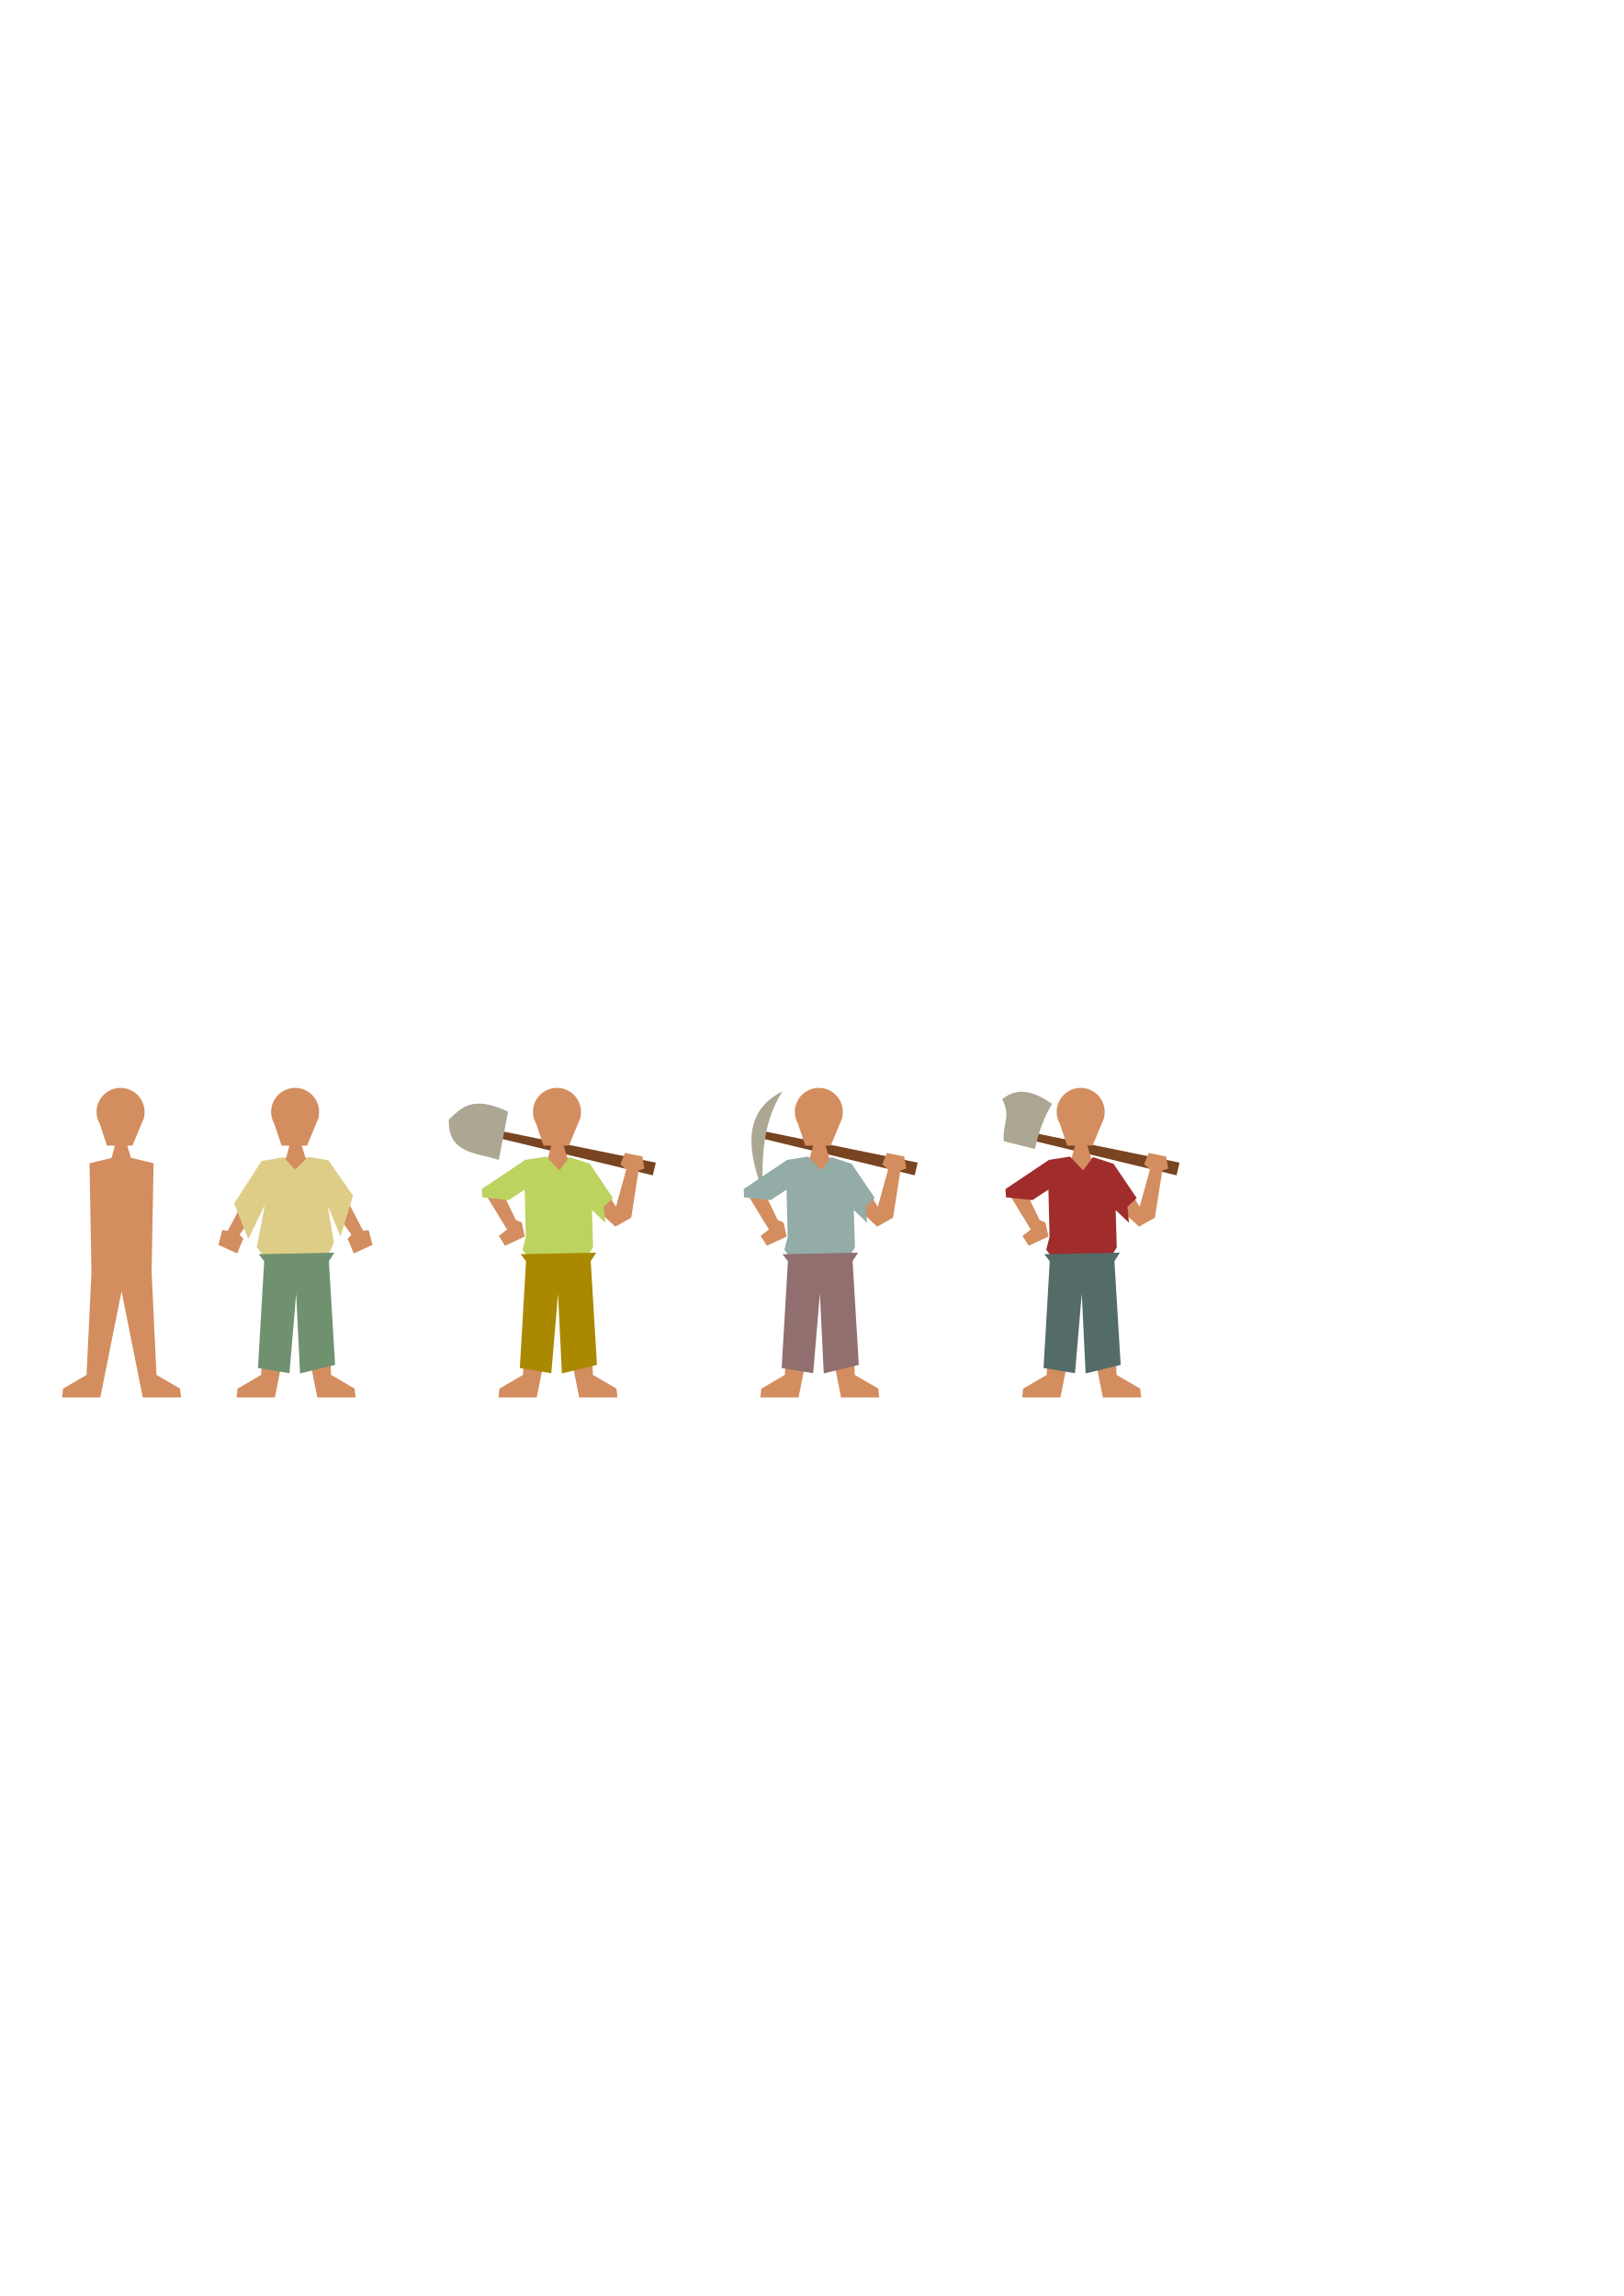
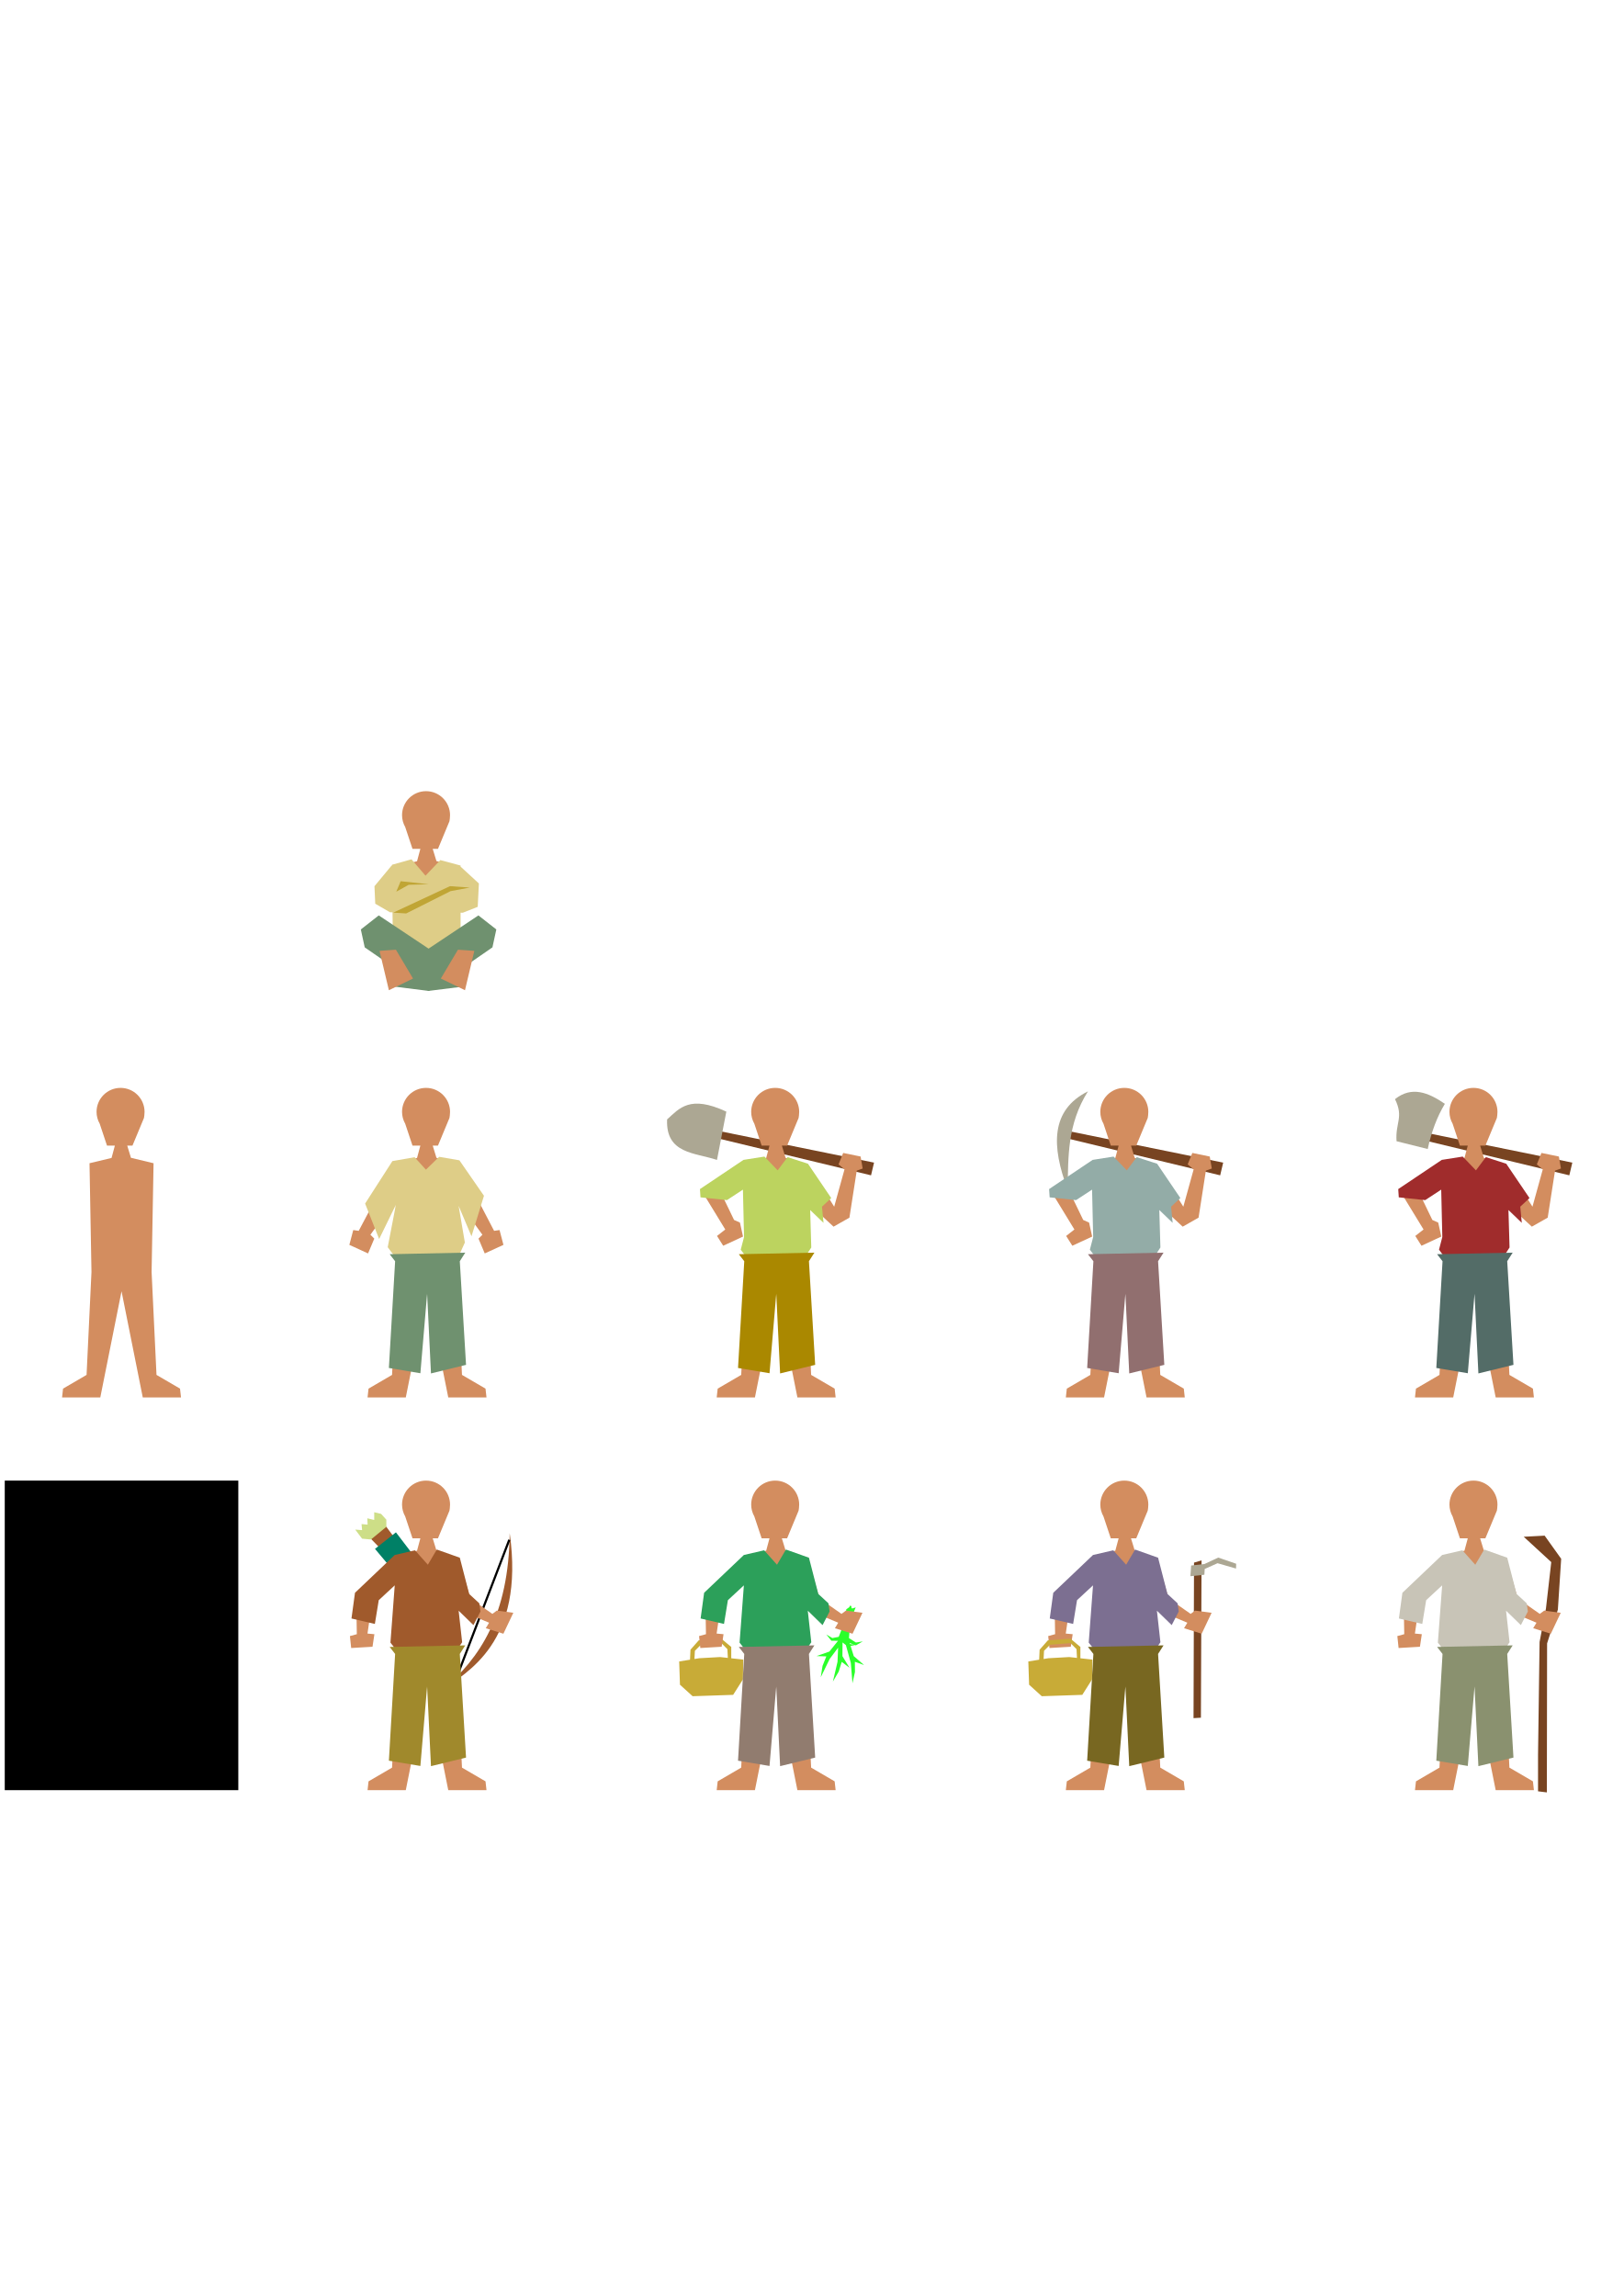
<svg xmlns="http://www.w3.org/2000/svg" width="210mm" height="297mm" viewBox="0 0 744.094 1052.362" id="svg2" version="1.1">
  <defs id="defs4" />
  <g id="layer1">
-     <g id="g3470">
-       <path id="path3336" d="m 135.244,498.629 c -6.075,-7e-5 -10.998,4.923 -10.998,10.998 0.005,1.902 0.503,3.772 1.445,5.424 l 3.342,10.025 3.605,0 -1.518,5.662 -10.382,2.559 -16.353,30.852 -2.5,-0.357 -1.785,6.785 8.57,3.93 2.857,-6.787 -1.785,-1.785 11.578,-15.988 0.596,33.072 -2.246,47.164 -10.779,6.287 -0.449,4.043 17.518,0 9.734,-48.666 9.732,48.666 17.518,0 -0.449,-4.043 -10.779,-6.287 -2.246,-47.164 0.582,-32.303 11.02,15.219 -1.787,1.785 2.857,6.787 8.572,-3.93 -1.787,-6.785 -2.5,0.357 -16.062,-30.846 -10.356,-2.625 -1.709,-5.602 2.41,0 5.262,-12.664 c 0.096,-0.535 0.27,-1.657 0.271,-2.785 7e-5,-6.075 -4.925,-10.998 -11,-10.998 z" style="fill:#d38d5f;fill-rule:evenodd;stroke:none;stroke-width:0.445px;stroke-linecap:butt;stroke-linejoin:miter;stroke-opacity:1" />
-       <path id="path3362" d="m 130,530.398 5.179,5.714 6.071,-5.893 9.286,1.607 11.25,16.25 -5.714,18.571 -5.893,-13.929 2.857,16.786 -3.393,7.5 -27.679,0.357 -4.286,-5.714 3.75,-19.464 -7.679,15.714 -6.429,-16.25 12.5,-19.464 z" style="fill:#decd87;fill-rule:evenodd;stroke:none;stroke-width:1px;stroke-linecap:butt;stroke-linejoin:miter;stroke-opacity:1" />
-       <path id="path3352" d="m 118.571,574.862 34.643,-0.714 -2.5,3.929 2.857,47.5 -16.071,3.929 -1.764,-36.555 -3.088,36.468 -14.434,-2.413 2.857,-48.929 z" style="fill:#6f916f;fill-rule:evenodd;stroke:none;stroke-width:1px;stroke-linecap:butt;stroke-linejoin:miter;stroke-opacity:1" />
+     <rect style="opacity:1;fill:#000000;fill-opacity:1;stroke:none" id="rect4279" width="107.03" height="141.883" x="2.179" y="678.629" />
+     <g id="g4456">
+       <rect y="498.629" x="142.179" height="141.883" width="107.03" id="rect4433" style="opacity:1;fill:none;fill-opacity:1;stroke:none" />
+       <g transform="translate(40,0)" id="g4388">
+         <path style="fill:#d38d5f;fill-rule:evenodd;stroke:none;stroke-width:0.445px;stroke-linecap:butt;stroke-linejoin:miter;stroke-opacity:1" d="m 155.244,498.629 c -6.075,-7e-5 -10.998,4.923 -10.998,10.998 0.005,1.902 0.503,3.772 1.445,5.424 l 3.342,10.025 3.605,0 -1.518,5.662 -10.382,2.559 -16.353,30.852 -2.5,-0.357 -1.785,6.785 8.57,3.93 2.857,-6.787 -1.785,-1.785 11.578,-15.988 0.596,33.072 -2.246,47.164 -10.779,6.287 -0.449,4.043 17.518,0 9.734,-48.666 9.732,48.666 17.518,0 -0.449,-4.043 -10.779,-6.287 -2.246,-47.164 0.582,-32.303 11.02,15.219 -1.787,1.785 2.857,6.787 8.572,-3.93 -1.787,-6.785 -2.5,0.357 -16.062,-30.846 -10.356,-2.625 -1.709,-5.602 2.41,0 5.262,-12.664 c 0.096,-0.535 0.27,-1.657 0.271,-2.785 7e-5,-6.075 -4.925,-10.998 -11,-10.998 z" id="path3336" />
+         <path style="fill:#decd87;fill-rule:evenodd;stroke:none;stroke-width:1px;stroke-linecap:butt;stroke-linejoin:miter;stroke-opacity:1" d="m 150,530.398 5.179,5.714 6.071,-5.893 9.286,1.607 11.25,16.25 -5.714,18.571 -5.893,-13.929 2.857,16.786 -3.393,7.5 -27.679,0.357 -4.286,-5.714 3.75,-19.464 -7.679,15.714 -6.429,-16.25 12.5,-19.464 z" id="path3362" />
+         <path style="fill:#6f916f;fill-rule:evenodd;stroke:none;stroke-width:1px;stroke-linecap:butt;stroke-linejoin:miter;stroke-opacity:1" d="m 138.571,574.862 34.643,-0.714 -2.5,3.929 2.857,47.5 -16.071,3.929 -1.764,-36.555 -3.088,36.468 -14.434,-2.413 2.857,-48.929 z" id="path3352" />
+       </g>
    </g>
-     <path id="path3354" d="m 55.245,498.629 c -6.075,-7e-5 -10.999,4.924 -10.999,10.999 0.005,1.902 0.503,3.771 1.445,5.423 l 3.342,10.025 3.606,0 -1.517,5.663 -10.101,2.422 0.898,49.858 -2.246,47.162 -10.779,6.289 -0.45,4.043 17.518,0 9.734,-48.665 9.733,48.665 17.518,0 -0.45,-4.043 -10.779,-6.289 -2.246,-47.162 0.898,-49.858 -10.358,-2.484 -1.709,-5.602 2.41,0 5.261,-12.662 c 0.096,-0.535 0.271,-1.657 0.272,-2.785 7e-5,-6.075 -4.924,-10.999 -10.999,-10.999 z" style="fill:#d38d5f;fill-rule:evenodd;stroke:none;stroke-width:0.445px;stroke-linecap:butt;stroke-linejoin:miter;stroke-opacity:1" />
-     <g id="g3456">
-       <path style="fill:#784421;fill-rule:evenodd;stroke:none;stroke-width:1px;stroke-linecap:butt;stroke-linejoin:miter;stroke-opacity:1" d="m 420.547,532.879 -1.375,5.827 -71.04,-17.139 0.84,-3.282 z" id="path3427" />
-       <path id="path3445" d="m 358.571,500.219 c -17.128,8.524 -16.82,25.094 -9.286,45 0.238,-15 -0.179,-30 9.286,-45 z" style="fill:#aca793;fill-rule:evenodd;stroke:none;stroke-width:1px;stroke-linecap:butt;stroke-linejoin:miter;stroke-opacity:1;fill-opacity:1" />
-       <path style="fill:#d38d5f;fill-rule:evenodd;stroke:none;stroke-width:0.445px;stroke-linecap:butt;stroke-linejoin:miter;stroke-opacity:1" d="m 375.244,498.629 c -6.075,-7e-5 -10.998,4.923 -10.998,10.998 0.005,1.902 0.503,3.772 1.445,5.424 l 3.342,10.025 3.605,0 -1.518,5.662 -10.1,2.549 -19.064,13.18 10.414,17.064 -3.785,2.961 2.836,4.488 9.08,-4.203 -1.408,-6.414 -2.691,-1.199 -4.781,-9.908 9.582,-5.875 0.715,39.637 -2.246,47.164 -10.779,6.287 -0.449,4.043 17.518,0 9.734,-48.666 9.732,48.666 17.518,0 -0.449,-4.043 -10.779,-6.287 -2.246,-47.164 0.574,-31.818 11.949,11.035 7.271,-4.123 3.357,-21.547 2.709,-0.975 -0.941,-5.498 -7.984,-1.646 -2.119,5.234 2.719,2.318 -4.725,17.094 -11.927,-19.127 -10.345,-3.287 -1.709,-5.602 2.41,0 5.262,-12.664 c 0.096,-0.535 0.27,-1.657 0.271,-2.785 7e-5,-6.075 -4.925,-10.998 -11,-10.998 z" id="path3429" />
-       <path style="fill:#93aca7;fill-opacity:1;fill-rule:evenodd;stroke:none;stroke-width:1px;stroke-linecap:butt;stroke-linejoin:miter;stroke-opacity:1" d="m 370.315,530.113 6.061,6.313 4.546,-6.061 9.344,3.03 10.655,15.724 -4.232,3.954 0.696,7.41 -6.109,-5.875 0.505,17.173 -2.778,4.293 -26.517,0.758 -3.03,-4.041 1.515,-5.808 -0.505,-21.718 -7.324,4.798 -12.122,-1.263 -0.253,-3.788 19.951,-13.385 z" id="path3431" />
-       <path id="path3433" d="m 358.571,574.862 34.643,-0.714 -2.5,3.929 2.857,47.5 -16.071,3.929 -1.764,-36.555 -3.088,36.468 -14.434,-2.413 2.857,-48.929 z" style="fill:#916f6f;fill-rule:evenodd;stroke:none;stroke-width:1px;stroke-linecap:butt;stroke-linejoin:miter;stroke-opacity:1" />
+     <g id="g4452">
+       <rect style="opacity:1;fill:none;fill-opacity:1;stroke:none" id="rect4431" width="107.03" height="141.883" x="2.179" y="498.629" />
+       <path style="fill:#d38d5f;fill-rule:evenodd;stroke:none;stroke-width:0.445px;stroke-linecap:butt;stroke-linejoin:miter;stroke-opacity:1" d="m 55.245,498.629 c -6.075,-7e-5 -10.999,4.924 -10.999,10.999 0.005,1.902 0.503,3.771 1.445,5.423 l 3.342,10.025 3.606,0 -1.517,5.663 -10.101,2.422 0.898,49.858 -2.246,47.162 -10.779,6.289 -0.45,4.043 17.518,0 9.734,-48.665 9.733,48.665 17.518,0 -0.45,-4.043 -10.779,-6.289 -2.246,-47.162 0.898,-49.858 -10.358,-2.484 -1.709,-5.602 2.41,0 5.261,-12.662 c 0.096,-0.535 0.271,-1.657 0.272,-2.785 7e-5,-6.075 -4.924,-10.999 -10.999,-10.999 z" id="path3354" />
    </g>
-     <g id="g3463">
-       <path id="path3425" d="m 300.547,532.879 -1.375,5.827 -71.04,-17.139 0.84,-3.282 z" style="fill:#784421;fill-rule:evenodd;stroke:none;stroke-width:1px;stroke-linecap:butt;stroke-linejoin:miter;stroke-opacity:1" />
-       <path id="path3369" d="m 255.244,498.629 c -6.075,-7e-5 -10.998,4.923 -10.998,10.998 0.005,1.902 0.503,3.772 1.445,5.424 l 3.342,10.025 3.605,0 -1.518,5.662 -10.1,2.549 -19.064,13.18 10.414,17.064 -3.785,2.961 2.836,4.488 9.08,-4.203 -1.408,-6.414 -2.691,-1.199 -4.781,-9.908 9.582,-5.875 0.715,39.637 -2.246,47.164 -10.779,6.287 -0.449,4.043 17.518,0 9.734,-48.666 9.732,48.666 17.518,0 -0.449,-4.043 -10.779,-6.287 -2.246,-47.164 0.574,-31.818 11.949,11.035 7.271,-4.123 3.357,-21.547 2.709,-0.975 -0.941,-5.498 -7.984,-1.646 -2.119,5.234 2.719,2.318 -4.725,17.094 -11.927,-19.127 -10.345,-3.287 -1.709,-5.602 2.41,0 5.262,-12.664 c 0.096,-0.535 0.27,-1.657 0.271,-2.785 7e-5,-6.075 -4.925,-10.998 -11,-10.998 z" style="fill:#d38d5f;fill-rule:evenodd;stroke:none;stroke-width:0.445px;stroke-linecap:butt;stroke-linejoin:miter;stroke-opacity:1" />
-       <path id="path3381" d="m 250.315,530.113 6.061,6.313 4.546,-6.061 9.344,3.03 10.655,15.724 -4.232,3.954 0.696,7.41 -6.109,-5.875 0.505,17.173 -2.778,4.293 -26.517,0.758 -3.03,-4.041 1.515,-5.808 -0.505,-21.718 -7.324,4.798 -12.122,-1.263 -0.253,-3.788 19.951,-13.385 z" style="fill:#bcd35f;fill-opacity:1;fill-rule:evenodd;stroke:none;stroke-width:1px;stroke-linecap:butt;stroke-linejoin:miter;stroke-opacity:1" />
-       <path style="fill:#aa8800;fill-rule:evenodd;stroke:none;stroke-width:1px;stroke-linecap:butt;stroke-linejoin:miter;stroke-opacity:1" d="m 238.571,574.862 34.643,-0.714 -2.5,3.929 2.857,47.5 -16.071,3.929 -1.764,-36.555 -3.088,36.468 -14.434,-2.413 2.857,-48.929 z" id="path3379" />
-       <path id="path3443" d="m 232.857,509.505 -4.286,22.143 c -10.03,-3.377 -23.544,-2.691 -22.857,-18.571 5.68,-5.119 10.408,-11.349 27.143,-3.571 z" style="fill:#aca793;fill-rule:evenodd;stroke:none;stroke-width:1px;stroke-linecap:butt;stroke-linejoin:miter;stroke-opacity:1" />
+     <g id="g4472">
+       <rect y="498.629" x="462.179" height="141.883" width="107.03" id="rect4437" style="opacity:1;fill:none;fill-opacity:1;stroke:none" />
+       <g transform="translate(140,0)" id="g3456">
+         <path id="path3427" d="m 420.547,532.879 -1.375,5.827 -71.04,-17.139 0.84,-3.282 z" style="fill:#784421;fill-rule:evenodd;stroke:none;stroke-width:1px;stroke-linecap:butt;stroke-linejoin:miter;stroke-opacity:1" />
+         <path style="fill:#aca793;fill-opacity:1;fill-rule:evenodd;stroke:none;stroke-width:1px;stroke-linecap:butt;stroke-linejoin:miter;stroke-opacity:1" d="m 358.571,500.219 c -17.128,8.524 -16.82,25.094 -9.286,45 0.238,-15 -0.179,-30 9.286,-45 z" id="path3445" />
+         <path id="path3429" d="m 375.244,498.629 c -6.075,-7e-5 -10.998,4.923 -10.998,10.998 0.005,1.902 0.503,3.772 1.445,5.424 l 3.342,10.025 3.605,0 -1.518,5.662 -10.1,2.549 -19.064,13.18 10.414,17.064 -3.785,2.961 2.836,4.488 9.08,-4.203 -1.408,-6.414 -2.691,-1.199 -4.781,-9.908 9.582,-5.875 0.715,39.637 -2.246,47.164 -10.779,6.287 -0.449,4.043 17.518,0 9.734,-48.666 9.732,48.666 17.518,0 -0.449,-4.043 -10.779,-6.287 -2.246,-47.164 0.574,-31.818 11.949,11.035 7.271,-4.123 3.357,-21.547 2.709,-0.975 -0.941,-5.498 -7.984,-1.646 -2.119,5.234 2.719,2.318 -4.725,17.094 -11.927,-19.127 -10.345,-3.287 -1.709,-5.602 2.41,0 5.262,-12.664 c 0.096,-0.535 0.27,-1.657 0.271,-2.785 7e-5,-6.075 -4.925,-10.998 -11,-10.998 z" style="fill:#d38d5f;fill-rule:evenodd;stroke:none;stroke-width:0.445px;stroke-linecap:butt;stroke-linejoin:miter;stroke-opacity:1" />
+         <path id="path3431" d="m 370.315,530.113 6.061,6.313 4.546,-6.061 9.344,3.03 10.655,15.724 -4.232,3.954 0.696,7.41 -6.109,-5.875 0.505,17.173 -2.778,4.293 -26.517,0.758 -3.03,-4.041 1.515,-5.808 -0.505,-21.718 -7.324,4.798 -12.122,-1.263 -0.253,-3.788 19.951,-13.385 z" style="fill:#93aca7;fill-opacity:1;fill-rule:evenodd;stroke:none;stroke-width:1px;stroke-linecap:butt;stroke-linejoin:miter;stroke-opacity:1" />
+         <path style="fill:#916f6f;fill-rule:evenodd;stroke:none;stroke-width:1px;stroke-linecap:butt;stroke-linejoin:miter;stroke-opacity:1" d="m 358.571,574.862 34.643,-0.714 -2.5,3.929 2.857,47.5 -16.071,3.929 -1.764,-36.555 -3.088,36.468 -14.434,-2.413 2.857,-48.929 z" id="path3433" />
+       </g>
    </g>
-     <g id="g3449">
-       <path id="path3435" d="m 540.547,532.879 -1.375,5.827 -71.04,-17.139 0.84,-3.282 z" style="fill:#784421;fill-rule:evenodd;stroke:none;stroke-width:1px;stroke-linecap:butt;stroke-linejoin:miter;stroke-opacity:1" />
-       <path id="path3437" d="m 495.244,498.629 c -6.075,-7e-5 -10.998,4.923 -10.998,10.998 0.005,1.902 0.503,3.772 1.445,5.424 l 3.342,10.025 3.605,0 -1.518,5.662 -10.1,2.549 -19.064,13.18 10.414,17.064 -3.785,2.961 2.836,4.488 9.08,-4.203 -1.408,-6.414 -2.691,-1.199 -4.781,-9.908 9.582,-5.875 0.715,39.637 -2.246,47.164 -10.779,6.287 -0.449,4.043 17.518,0 9.734,-48.666 9.732,48.666 17.518,0 -0.449,-4.043 -10.779,-6.287 -2.246,-47.164 0.574,-31.818 11.949,11.035 7.271,-4.123 3.357,-21.547 2.709,-0.975 -0.941,-5.498 -7.984,-1.646 -2.119,5.234 2.719,2.318 -4.725,17.094 -11.927,-19.127 -10.345,-3.287 -1.709,-5.602 2.41,0 5.262,-12.664 c 0.096,-0.535 0.27,-1.657 0.271,-2.785 7e-5,-6.075 -4.925,-10.998 -11,-10.998 z" style="fill:#d38d5f;fill-rule:evenodd;stroke:none;stroke-width:0.445px;stroke-linecap:butt;stroke-linejoin:miter;stroke-opacity:1" />
-       <path id="path3439" d="m 490.315,530.113 6.061,6.313 4.546,-6.061 9.344,3.03 10.655,15.724 -4.232,3.954 0.696,7.41 -6.109,-5.875 0.505,17.173 -2.778,4.293 -26.517,0.758 -3.03,-4.041 1.515,-5.808 -0.505,-21.718 -7.324,4.798 -12.122,-1.263 -0.253,-3.788 19.951,-13.385 z" style="fill:#a02c2c;fill-opacity:1;fill-rule:evenodd;stroke:none;stroke-width:1px;stroke-linecap:butt;stroke-linejoin:miter;stroke-opacity:1" />
-       <path style="fill:#536c67;fill-rule:evenodd;stroke:none;stroke-width:1px;stroke-linecap:butt;stroke-linejoin:miter;stroke-opacity:1" d="m 478.571,574.862 34.643,-0.714 -2.5,3.929 2.857,47.5 -16.071,3.929 -1.764,-36.555 -3.088,36.468 -14.434,-2.413 2.857,-48.929 z" id="path3441" />
-       <path id="path3447" d="M 474.286,526.648 460,523.076 c -0.644,-8.425 3.408,-10.923 -0.714,-19.286 7.619,-6.099 15.238,-3.085 22.857,2.143 -3.585,5.939 -6.177,12.871 -7.857,20.714 z" style="fill:#aca793;fill-rule:evenodd;stroke:none;stroke-width:1px;stroke-linecap:butt;stroke-linejoin:miter;stroke-opacity:1;fill-opacity:1" />
+     <g id="g4463">
+       <rect style="opacity:1;fill:none;fill-opacity:1;stroke:none" id="rect4435" width="107.03" height="141.883" x="302.179" y="498.629" />
+       <g transform="translate(100,0)" id="g3463">
+         <path style="fill:#784421;fill-rule:evenodd;stroke:none;stroke-width:1px;stroke-linecap:butt;stroke-linejoin:miter;stroke-opacity:1" d="m 300.547,532.879 -1.375,5.827 -71.04,-17.139 0.84,-3.282 z" id="path3425" />
+         <path style="fill:#d38d5f;fill-rule:evenodd;stroke:none;stroke-width:0.445px;stroke-linecap:butt;stroke-linejoin:miter;stroke-opacity:1" d="m 255.244,498.629 c -6.075,-7e-5 -10.998,4.923 -10.998,10.998 0.005,1.902 0.503,3.772 1.445,5.424 l 3.342,10.025 3.605,0 -1.518,5.662 -10.1,2.549 -19.064,13.18 10.414,17.064 -3.785,2.961 2.836,4.488 9.08,-4.203 -1.408,-6.414 -2.691,-1.199 -4.781,-9.908 9.582,-5.875 0.715,39.637 -2.246,47.164 -10.779,6.287 -0.449,4.043 17.518,0 9.734,-48.666 9.732,48.666 17.518,0 -0.449,-4.043 -10.779,-6.287 -2.246,-47.164 0.574,-31.818 11.949,11.035 7.271,-4.123 3.357,-21.547 2.709,-0.975 -0.941,-5.498 -7.984,-1.646 -2.119,5.234 2.719,2.318 -4.725,17.094 -11.927,-19.127 -10.345,-3.287 -1.709,-5.602 2.41,0 5.262,-12.664 c 0.096,-0.535 0.27,-1.657 0.271,-2.785 7e-5,-6.075 -4.925,-10.998 -11,-10.998 z" id="path3369" />
+         <path style="fill:#bcd35f;fill-opacity:1;fill-rule:evenodd;stroke:none;stroke-width:1px;stroke-linecap:butt;stroke-linejoin:miter;stroke-opacity:1" d="m 250.315,530.113 6.061,6.313 4.546,-6.061 9.344,3.03 10.655,15.724 -4.232,3.954 0.696,7.41 -6.109,-5.875 0.505,17.173 -2.778,4.293 -26.517,0.758 -3.03,-4.041 1.515,-5.808 -0.505,-21.718 -7.324,4.798 -12.122,-1.263 -0.253,-3.788 19.951,-13.385 z" id="path3381" />
+         <path id="path3379" d="m 238.571,574.862 34.643,-0.714 -2.5,3.929 2.857,47.5 -16.071,3.929 -1.764,-36.555 -3.088,36.468 -14.434,-2.413 2.857,-48.929 z" style="fill:#aa8800;fill-rule:evenodd;stroke:none;stroke-width:1px;stroke-linecap:butt;stroke-linejoin:miter;stroke-opacity:1" />
+         <path style="fill:#aca793;fill-rule:evenodd;stroke:none;stroke-width:1px;stroke-linecap:butt;stroke-linejoin:miter;stroke-opacity:1" d="m 232.857,509.505 -4.286,22.143 c -10.03,-3.377 -23.544,-2.691 -22.857,-18.571 5.68,-5.119 10.408,-11.349 27.143,-3.571 z" id="path3443" />
+       </g>
+     </g>
+     <g id="g4481">
+       <rect style="opacity:1;fill:none;fill-opacity:1;stroke:none" id="rect4439" width="107.03" height="141.883" x="622.179" y="498.629" />
+       <g transform="translate(180,0)" id="g3449">
+         <path style="fill:#784421;fill-rule:evenodd;stroke:none;stroke-width:1px;stroke-linecap:butt;stroke-linejoin:miter;stroke-opacity:1" d="m 540.547,532.879 -1.375,5.827 -71.04,-17.139 0.84,-3.282 z" id="path3435" />
+         <path style="fill:#d38d5f;fill-rule:evenodd;stroke:none;stroke-width:0.445px;stroke-linecap:butt;stroke-linejoin:miter;stroke-opacity:1" d="m 495.244,498.629 c -6.075,-7e-5 -10.998,4.923 -10.998,10.998 0.005,1.902 0.503,3.772 1.445,5.424 l 3.342,10.025 3.605,0 -1.518,5.662 -10.1,2.549 -19.064,13.18 10.414,17.064 -3.785,2.961 2.836,4.488 9.08,-4.203 -1.408,-6.414 -2.691,-1.199 -4.781,-9.908 9.582,-5.875 0.715,39.637 -2.246,47.164 -10.779,6.287 -0.449,4.043 17.518,0 9.734,-48.666 9.732,48.666 17.518,0 -0.449,-4.043 -10.779,-6.287 -2.246,-47.164 0.574,-31.818 11.949,11.035 7.271,-4.123 3.357,-21.547 2.709,-0.975 -0.941,-5.498 -7.984,-1.646 -2.119,5.234 2.719,2.318 -4.725,17.094 -11.927,-19.127 -10.345,-3.287 -1.709,-5.602 2.41,0 5.262,-12.664 c 0.096,-0.535 0.27,-1.657 0.271,-2.785 7e-5,-6.075 -4.925,-10.998 -11,-10.998 z" id="path3437" />
+         <path style="fill:#a02c2c;fill-opacity:1;fill-rule:evenodd;stroke:none;stroke-width:1px;stroke-linecap:butt;stroke-linejoin:miter;stroke-opacity:1" d="m 490.315,530.113 6.061,6.313 4.546,-6.061 9.344,3.03 10.655,15.724 -4.232,3.954 0.696,7.41 -6.109,-5.875 0.505,17.173 -2.778,4.293 -26.517,0.758 -3.03,-4.041 1.515,-5.808 -0.505,-21.718 -7.324,4.798 -12.122,-1.263 -0.253,-3.788 19.951,-13.385 z" id="path3439" />
+         <path id="path3441" d="m 478.571,574.862 34.643,-0.714 -2.5,3.929 2.857,47.5 -16.071,3.929 -1.764,-36.555 -3.088,36.468 -14.434,-2.413 2.857,-48.929 z" style="fill:#536c67;fill-rule:evenodd;stroke:none;stroke-width:1px;stroke-linecap:butt;stroke-linejoin:miter;stroke-opacity:1" />
+         <path style="fill:#aca793;fill-opacity:1;fill-rule:evenodd;stroke:none;stroke-width:1px;stroke-linecap:butt;stroke-linejoin:miter;stroke-opacity:1" d="M 474.286,526.648 460,523.076 c -0.644,-8.425 3.408,-10.923 -0.714,-19.286 7.619,-6.099 15.238,-3.085 22.857,2.143 -3.585,5.939 -6.177,12.871 -7.857,20.714 z" id="path3447" />
+       </g>
+     </g>
+     <g id="g4443">
+       <rect style="opacity:1;fill:none;fill-opacity:1;stroke:none" id="rect4441" width="107.03" height="141.883" x="142.179" y="318.629" />
+       <g transform="translate(40,0)" id="g4381">
+         <path style="fill:#d38d5f;fill-rule:evenodd;stroke:none;stroke-width:0.445px;stroke-linecap:butt;stroke-linejoin:miter;stroke-opacity:1" d="m 155.244,362.629 c -6.075,-7e-5 -10.998,4.923 -10.998,10.998 0.005,1.902 0.503,3.772 1.445,5.424 l 3.342,10.025 3.605,0 -1.518,5.662 -10.102,2.422 0.898,49.857 -0.055,1.131 27.662,0 -0.055,-1.131 0.898,-49.857 -10.359,-2.482 -1.709,-5.602 2.41,0 5.262,-12.664 c 0.096,-0.535 0.27,-1.657 0.271,-2.785 7e-5,-6.075 -4.925,-10.998 -11,-10.998 z" id="path3372" />
+         <path style="fill:#decd87;fill-opacity:1;fill-rule:evenodd;stroke:none;stroke-width:1px;stroke-linecap:butt;stroke-linejoin:miter;stroke-opacity:1" d="m 148.572,393.861 -8.93,2.5 0.004,0.318 -0.182,0.039 -7.857,9.465 0.357,8.035 6.785,3.93 1.137,0.006 0.113,9.994 15.715,10.713 15.357,-10.713 0,-9.828 1.07,0.006 6.785,-2.678 0.537,-10.715 -8.393,-7.721 0,-0.494 -9.287,-2.5 -6.785,7.143 -6.428,-7.5 z" id="path3388" />
+         <path style="fill:#6f916f;fill-opacity:1;fill-rule:evenodd;stroke:none;stroke-width:1px;stroke-linecap:butt;stroke-linejoin:miter;stroke-opacity:1" d="m 133.572,419.576 -8.215,6.43 1.785,8.213 16.166,11.176 -3.711,6.682 16.326,2.041 0.148,0.102 0.334,-0.041 0.336,0.041 0.148,-0.102 16.324,-2.041 -3.711,-6.68 16.166,-11.178 1.785,-8.213 -8.213,-6.43 -22.836,15.223 -22.834,-15.223 z" id="path3377" />
+         <path style="fill:#d38d5f;fill-opacity:1;fill-rule:evenodd;stroke:none;stroke-width:1px;stroke-linecap:butt;stroke-linejoin:miter;stroke-opacity:1" d="m 141.428,435.291 -7.5,0.535 4.287,18.035 11.07,-5.355 -7.857,-13.215 z m 28.443,0 -7.857,13.215 11.072,5.355 4.285,-18.035 -7.5,-0.535 z" id="path3383" />
+         <path style="fill:#c0a535;fill-opacity:1;fill-rule:evenodd;stroke:none;stroke-width:1px;stroke-linecap:butt;stroke-linejoin:miter;stroke-opacity:1" d="m 143.617,403.902 -2.02,4.799 5.682,-3.156 9.217,-0.254 -12.879,-1.389 z m 22.602,2.273 -26.01,12.121 5.934,0.379 20.33,-10.227 8.838,-1.643 -9.092,-0.631 z" id="path3393" />
+       </g>
+     </g>
+     <g id="g4517">
+       <rect style="opacity:1;fill:none;fill-opacity:1;stroke:none" id="rect4423" width="107.03" height="141.883" x="142.179" y="678.629" />
+       <g transform="translate(40,0)" id="g4414">
+         <path style="fill:#a05a2c;fill-rule:evenodd;stroke:none;stroke-width:1px;stroke-linecap:butt;stroke-linejoin:miter;stroke-opacity:1" d="m 135.914,698.305 -7.322,5.555 7.322,7.576 6.062,-5.051 -6.062,-8.08 z m 57.666,4.406 c -0.428,37.453 -13.54,57.268 -30.883,71.895 11.118,-8.125 37.943,-21.599 30.883,-71.895 z" id="path4221" />
+         <path style="fill:#cdde87;fill-rule:evenodd;stroke:none;stroke-width:1px;stroke-linecap:butt;stroke-linejoin:miter;stroke-opacity:1" d="m 129.98,705.627 -4.041,-0.379 -3.157,-4.167 3.157,0.253 -0.253,-2.778 2.778,0.253 -0.126,-2.904 3.157,0.758 0,-3.536 3.157,0.758 2.399,2.652 0,3.283 z" id="path4236" />
+         <path style="fill:none;fill-rule:evenodd;stroke:#000000;stroke-width:1px;stroke-linecap:butt;stroke-linejoin:miter;stroke-opacity:1" d="m 193.393,705.755 -24.107,63.036" id="path4232" />
+         <path style="fill:#008066;fill-rule:evenodd;stroke:none;stroke-width:1px;stroke-linecap:butt;stroke-linejoin:miter;stroke-opacity:1" d="m 148.009,710.931 -6.566,-8.586 -9.596,7.576 23.739,28.284 6.566,-12.122 z" id="path4219" />
+         <path style="fill:#d38d5f;fill-rule:evenodd;stroke:none;stroke-width:0.445px;stroke-linecap:butt;stroke-linejoin:miter;stroke-opacity:1" d="m 155.244,678.629 c -6.075,-7e-5 -10.998,4.923 -10.998,10.998 0.005,1.902 0.503,3.772 1.445,5.424 l 3.342,10.025 3.605,0 -1.518,5.662 -10.093,2.933 -17.794,17.505 0.289,17.85 -3.164,0.863 0.574,5.469 9.781,-0.576 0.861,-5.756 -3.164,-0.289 2.303,-15.832 10.529,-7.232 0.674,37.346 -2.246,47.164 -10.779,6.287 -0.449,4.043 17.518,0 9.734,-48.666 9.732,48.666 17.518,0 -0.449,-4.043 -10.779,-6.287 -2.246,-47.164 0.455,-25.213 14.203,5.955 -1.514,2.525 8.08,2.525 4.545,-9.596 -7.576,-1.01 -2.02,1.516 -10.102,-7.072 -5.201,-18.02 -10.332,-3.951 -1.709,-5.602 2.41,0 5.262,-12.664 c 0.096,-0.535 0.27,-1.657 0.271,-2.785 7e-5,-6.075 -4.925,-10.998 -11,-10.998 z" id="path3364" />
+         <path style="fill:#a05a2c;fill-rule:evenodd;stroke:none;stroke-width:1px;stroke-linecap:butt;stroke-linejoin:miter;stroke-opacity:1" d="m 150.179,710.576 5.893,6.607 4.107,-6.964 10.536,3.75 4.286,16.607 4.643,4.286 0.536,3.75 -3.214,6.25 -6.786,-6.607 1.607,14.464 -2.679,3.929 -27.5,-0.357 -2.679,-3.393 1.964,-26.25 -7.321,6.786 -1.786,10.893 c -0.714,-0.179 -10.714,-2.5 -10.714,-2.5 l 1.607,-11.786 18.214,-17.321 z" id="path4230" />
+         <path id="path4217" d="m 138.571,754.862 34.643,-0.714 -2.5,3.929 2.857,47.5 -16.071,3.929 -1.764,-36.555 -3.088,36.468 -14.434,-2.413 2.857,-48.929 z" style="fill:#a0892c;fill-rule:evenodd;stroke:none;stroke-width:1px;stroke-linecap:butt;stroke-linejoin:miter;stroke-opacity:1" />
+       </g>
+     </g>
+     <g id="g4508">
+       <rect y="678.629" x="302.179" height="141.883" width="107.03" id="rect4425" style="opacity:1;fill:none;fill-opacity:1;stroke:none" />
+       <g transform="translate(80,0)" id="g4407">
+         <path style="fill:#2aff2a;fill-rule:evenodd;stroke:none;stroke-width:1px;stroke-linecap:butt;stroke-linejoin:miter;stroke-opacity:1" d="m 309.492,735.805 -0.248,0.816 -1.428,1.006 -0.305,4.627 -3.154,7.984 -2.924,0.564 -2.748,-1.631 2.303,2.852 3.041,0.039 -3.934,4.91 -5.877,2.084 4.465,0.141 -1.744,4.352 -0.822,5.223 4.092,-8.391 3.873,-5.18 -0.268,6.463 -2.125,9.09 2.662,-4.568 1.395,-4.475 3.551,2.709 -3.24,-5.328 0.051,-6.291 1.539,1.221 2.26,8.188 0.756,9.305 1.137,-5.164 -0.041,-4.686 4.211,1.494 -4.715,-4.082 -1.455,-4.66 2.02,-0.426 0.406,0.152 3.182,-1.818 -3.152,0.518 -3.205,-2.023 0.631,-8.066 2.459,-6.006 -1.678,0.525 -0.316,-0.48 0.066,-0.852 -0.43,0.303 -0.289,-0.438 z m -0.113,17.266 2.033,0.766 -1.883,-0.281 -0.15,-0.484 z" id="path4262" />
+         <path style="fill:#c8ab37;fill-rule:evenodd;stroke:none;stroke-width:1px;stroke-linecap:butt;stroke-linejoin:miter;stroke-opacity:1" d="m 250.566,751.084 -10.354,0.758 -3.787,4.293 -0.209,4.584 -4.967,0.795 0.357,10.67 5.803,5.268 18.572,-0.625 4.465,-7.053 0.178,-9.107 -5.512,-0.602 0,-5.191 -4.547,-3.789 z m 0,2.021 2.779,2.777 0.199,4.01 -3.545,-0.387 -9.553,0.535 -2.199,0.352 0.197,-3.752 2.777,-2.779 9.344,-0.756 z" id="path4257" />
+         <path id="path4239" d="m 275.244,678.629 c -6.075,-7e-5 -10.998,4.923 -10.998,10.998 0.005,1.902 0.503,3.772 1.445,5.424 l 3.342,10.025 3.605,0 -1.518,5.662 -10.093,2.933 -17.794,17.505 0.289,17.85 -3.164,0.863 0.574,5.469 9.781,-0.576 0.861,-5.756 -3.164,-0.289 2.303,-15.832 10.529,-7.232 0.674,37.346 -2.246,47.164 -10.779,6.287 -0.449,4.043 17.518,0 9.734,-48.666 9.732,48.666 17.518,0 -0.449,-4.043 -10.779,-6.287 -2.246,-47.164 0.455,-25.213 14.203,5.955 -1.514,2.525 8.08,2.525 4.545,-9.596 -7.576,-1.01 -2.02,1.516 -10.102,-7.072 -5.201,-18.02 -10.332,-3.951 -1.709,-5.602 2.41,0 5.262,-12.664 c 0.096,-0.535 0.27,-1.657 0.271,-2.785 7e-5,-6.075 -4.925,-10.998 -11,-10.998 z" style="fill:#d38d5f;fill-rule:evenodd;stroke:none;stroke-width:0.445px;stroke-linecap:butt;stroke-linejoin:miter;stroke-opacity:1" />
+         <path id="path4241" d="m 270.179,710.576 5.893,6.607 4.107,-6.964 10.536,3.75 4.286,16.607 4.643,4.286 0.536,3.75 -3.214,6.25 -6.786,-6.607 1.607,14.464 -2.679,3.929 -27.5,-0.357 -2.679,-3.393 1.964,-26.25 -7.321,6.786 -1.786,10.893 c -0.714,-0.179 -10.714,-2.5 -10.714,-2.5 l 1.607,-11.786 18.214,-17.321 z" style="fill:#2ca05a;fill-rule:evenodd;stroke:none;stroke-width:1px;stroke-linecap:butt;stroke-linejoin:miter;stroke-opacity:1" />
+         <path style="fill:#917c6f;fill-rule:evenodd;stroke:none;stroke-width:1px;stroke-linecap:butt;stroke-linejoin:miter;stroke-opacity:1" d="m 258.571,754.862 34.643,-0.714 -2.5,3.929 2.857,47.5 -16.071,3.929 -1.764,-36.555 -3.088,36.468 -14.434,-2.413 2.857,-48.929 z" id="path4243" />
+       </g>
+     </g>
+     <g id="g4490">
+       <rect y="678.629" x="622.179" height="141.883" width="107.03" id="rect4429" style="opacity:1;fill:none;fill-opacity:1;stroke:none" />
+       <g transform="translate(160,0)" id="g4393">
+         <path style="fill:#784421;fill-opacity:1;fill-rule:evenodd;stroke:none;stroke-width:1px;stroke-linecap:butt;stroke-linejoin:miter;stroke-opacity:1" d="m 548.876,821.542 0.11,-68.298 4.939,-15.504 1.516,-23.274 -7.576,-10.607 -9.596,0.505 12.627,11.617 -2.426,21.204 -2.926,15.427 -0.709,51.758 0,16.668 z" id="path4275" />
+         <path id="path4251" d="m 515.244,678.629 c -6.075,-7e-5 -10.998,4.923 -10.998,10.998 0.005,1.902 0.503,3.772 1.445,5.424 l 3.342,10.025 3.605,0 -1.518,5.662 -10.093,2.933 -17.794,17.505 0.289,17.85 -3.164,0.863 0.574,5.469 9.781,-0.576 0.861,-5.756 -3.164,-0.289 2.303,-15.832 10.529,-7.232 0.674,37.346 -2.246,47.164 -10.779,6.287 -0.449,4.043 17.518,0 9.734,-48.666 9.732,48.666 17.518,0 -0.449,-4.043 -10.779,-6.287 -2.246,-47.164 0.455,-25.213 14.203,5.955 -1.514,2.525 8.08,2.525 4.545,-9.596 -7.576,-1.01 -2.02,1.516 -10.102,-7.072 -5.201,-18.02 -10.332,-3.951 -1.709,-5.602 2.41,0 5.262,-12.664 c 0.096,-0.535 0.27,-1.657 0.271,-2.785 7e-5,-6.075 -4.925,-10.998 -11,-10.998 z" style="fill:#d38d5f;fill-rule:evenodd;stroke:none;stroke-width:0.445px;stroke-linecap:butt;stroke-linejoin:miter;stroke-opacity:1" />
+         <path id="path4253" d="m 510.179,710.576 5.893,6.607 4.107,-6.964 10.536,3.75 4.286,16.607 4.643,4.286 0.536,3.75 -3.214,6.25 -6.786,-6.607 1.607,14.464 -2.679,3.929 -27.5,-0.357 -2.679,-3.393 1.964,-26.25 -7.321,6.786 -1.786,10.893 c -0.714,-0.179 -10.714,-2.5 -10.714,-2.5 l 1.607,-11.786 18.214,-17.321 z" style="fill:#c8c4b7;fill-rule:evenodd;stroke:none;stroke-width:1px;stroke-linecap:butt;stroke-linejoin:miter;stroke-opacity:1" />
+         <path style="fill:#8a916f;fill-rule:evenodd;stroke:none;stroke-width:1px;stroke-linecap:butt;stroke-linejoin:miter;stroke-opacity:1" d="m 498.571,754.862 34.643,-0.714 -2.5,3.929 2.857,47.5 -16.071,3.929 -1.764,-36.555 -3.088,36.468 -14.434,-2.413 2.857,-48.929 z" id="path4255" />
+       </g>
+     </g>
+     <g id="g4498">
+       <rect style="opacity:1;fill:none;fill-opacity:1;stroke:none" id="rect4427" width="107.03" height="141.883" x="462.179" y="678.629" />
+       <g transform="translate(120,0)" id="g4399">
+         <path style="fill:#784421;fill-opacity:1;fill-rule:evenodd;stroke:none;stroke-width:1px;stroke-linecap:butt;stroke-linejoin:miter;stroke-opacity:1" d="m 427.184,716.213 -0.225,71.294 3.382,-0.204 0.29,-72.09 z" id="path4269" />
+         <path style="fill:#aca793;fill-opacity:1;fill-rule:evenodd;stroke:none;stroke-width:1px;stroke-linecap:butt;stroke-linejoin:miter;stroke-opacity:1" d="m 425.867,717.543 -0.344,4.901 6.4,-0.666 0.16,-2.65 5.881,-2.635 8.468,2.449 0.067,-2.204 -8.211,-2.825 -6.303,2.94 z" id="path4271" />
+         <path style="fill:#d38d5f;fill-rule:evenodd;stroke:none;stroke-width:0.445px;stroke-linecap:butt;stroke-linejoin:miter;stroke-opacity:1" d="m 395.244,678.629 c -6.075,-7e-5 -10.998,4.923 -10.998,10.998 0.005,1.902 0.503,3.772 1.445,5.424 l 3.342,10.025 3.605,0 -1.518,5.662 -10.093,2.933 -17.794,17.505 0.289,17.85 -3.164,0.863 0.574,5.469 9.781,-0.576 0.861,-5.756 -3.164,-0.289 2.303,-15.832 10.529,-7.232 0.674,37.346 -2.246,47.164 -10.779,6.287 -0.449,4.043 17.518,0 9.734,-48.666 9.732,48.666 17.518,0 -0.449,-4.043 -10.779,-6.287 -2.246,-47.164 0.455,-25.213 14.203,5.955 -1.514,2.525 8.08,2.525 4.545,-9.596 -7.576,-1.01 -2.02,1.516 -10.102,-7.072 -5.201,-18.02 -10.332,-3.951 -1.709,-5.602 2.41,0 5.262,-12.664 c 0.096,-0.535 0.27,-1.657 0.271,-2.785 7e-5,-6.075 -4.925,-10.998 -11,-10.998 z" id="path4245" />
+         <path style="fill:#7c6f91;fill-rule:evenodd;stroke:none;stroke-width:1px;stroke-linecap:butt;stroke-linejoin:miter;stroke-opacity:1" d="m 390.179,710.576 5.893,6.607 4.107,-6.964 10.536,3.75 4.286,16.607 4.643,4.286 0.536,3.75 -3.214,6.25 -6.786,-6.607 1.607,14.464 -2.679,3.929 -27.5,-0.357 -2.679,-3.393 1.964,-26.25 -7.321,6.786 -1.786,10.893 c -0.714,-0.179 -10.714,-2.5 -10.714,-2.5 l 1.607,-11.786 18.214,-17.321 z" id="path4247" />
+         <path id="path4249" d="m 378.571,754.862 34.643,-0.714 -2.5,3.929 2.857,47.5 -16.071,3.929 -1.764,-36.555 -3.088,36.468 -14.434,-2.413 2.857,-48.929 z" style="fill:#786721;fill-rule:evenodd;stroke:none;stroke-width:1px;stroke-linecap:butt;stroke-linejoin:miter;stroke-opacity:1" />
+         <path id="path4273" d="m 370.566,751.084 -10.354,0.758 -3.787,4.293 -0.209,4.584 -4.967,0.795 0.357,10.67 5.803,5.268 18.572,-0.625 4.465,-7.053 0.178,-9.107 -5.512,-0.602 0,-5.191 -4.547,-3.789 z m 0,2.021 2.779,2.777 0.199,4.01 -3.545,-0.387 -9.553,0.535 -2.199,0.352 0.197,-3.752 2.777,-2.779 9.344,-0.756 z" style="fill:#c8ab37;fill-rule:evenodd;stroke:none;stroke-width:1px;stroke-linecap:butt;stroke-linejoin:miter;stroke-opacity:1" />
+       </g>
    </g>
  </g>
</svg>
